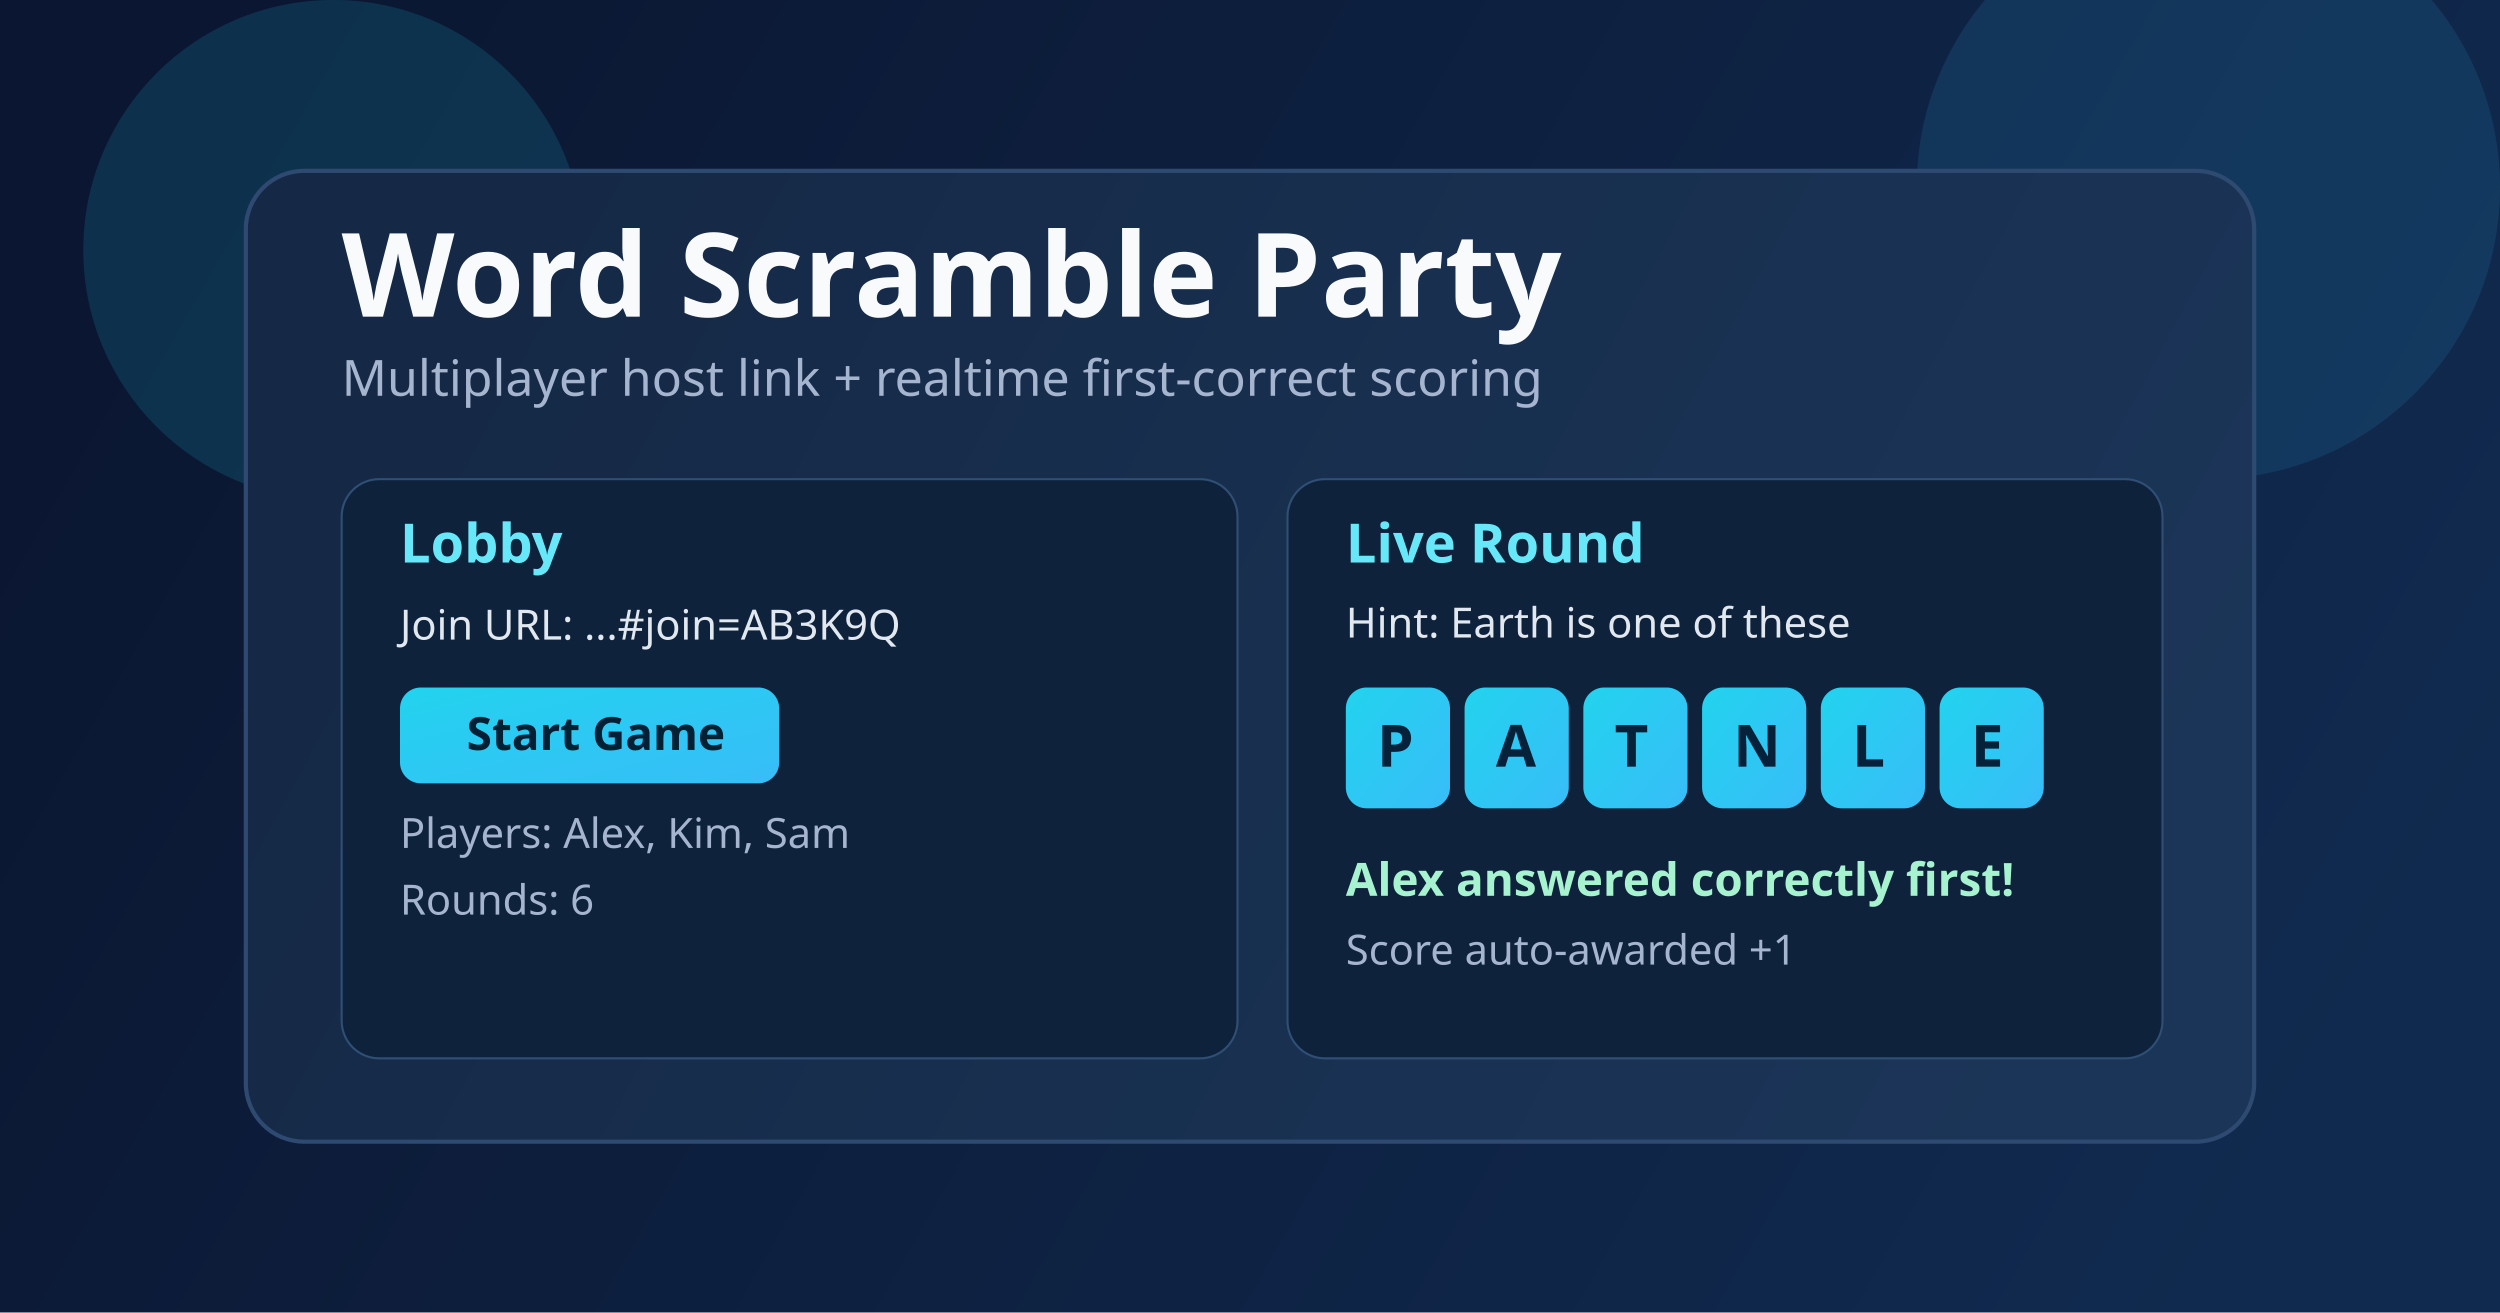
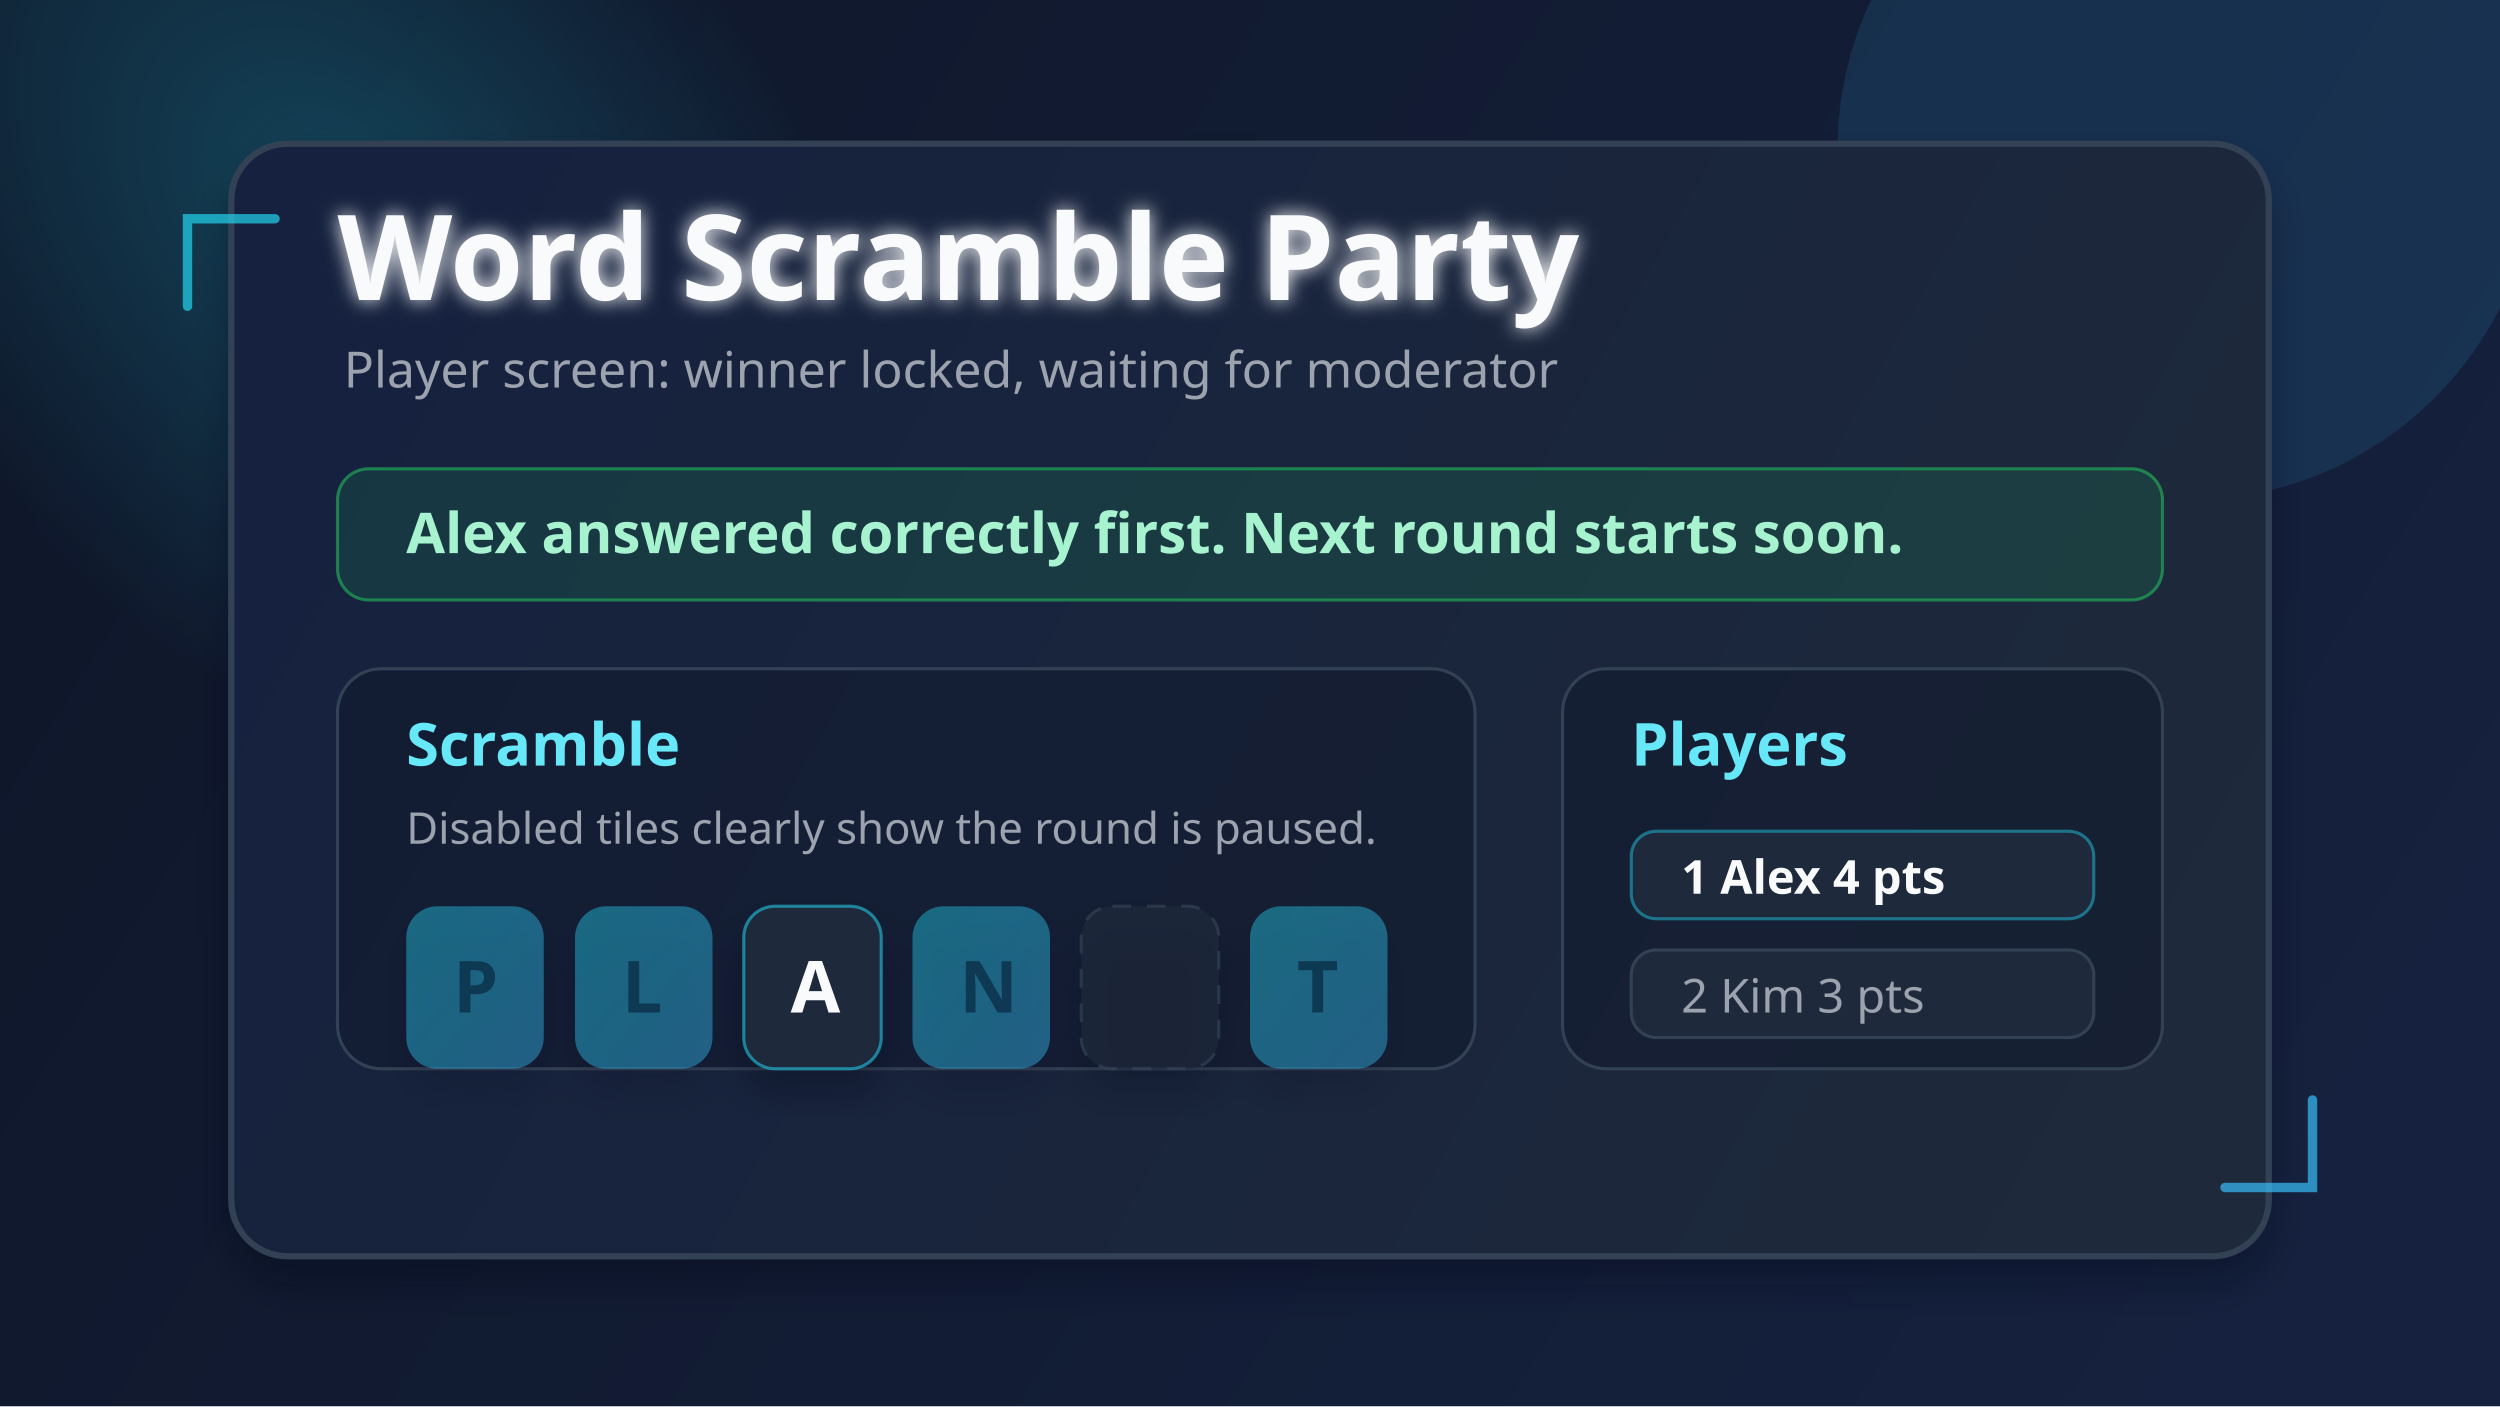
- <svg xmlns="http://www.w3.org/2000/svg" width="1200" height="630" viewBox="0 0 1200 630" fill="none" role="img" aria-label="Word Scramble Party multiplayer lobby and live round">
+ <svg xmlns="http://www.w3.org/2000/svg" viewBox="0 0 800 450" fill="none" role="img" aria-label="Word Scramble Party live player screen with responsive letter tiles">
  <defs>
-     <linearGradient id="bg" x1="120" y1="40" x2="1080" y2="590" gradientUnits="userSpaceOnUse">
-       <stop stop-color="#0B1732" />
-       <stop offset="1" stop-color="#102A4F" />
+     <linearGradient id="bg" x1="80" y1="24" x2="720" y2="426" gradientUnits="userSpaceOnUse">
+       <stop stop-color="#0f172a" />
+       <stop offset="1" stop-color="#15213e" />
    </linearGradient>
-     <linearGradient id="card" x1="240" y1="120" x2="980" y2="520" gradientUnits="userSpaceOnUse">
-       <stop stop-color="#152946" />
-       <stop offset="1" stop-color="#1B3558" />
+     <radialGradient id="cyanGlow" cx="0" cy="0" r="1" gradientUnits="userSpaceOnUse" gradientTransform="translate(110 70) rotate(48) scale(210 140)">
+       <stop stop-color="#22d3ee" stop-opacity="0.24" />
+       <stop offset="1" stop-color="#22d3ee" stop-opacity="0" />
+     </radialGradient>
+     <linearGradient id="card" x1="122" y1="78" x2="680" y2="388" gradientUnits="userSpaceOnUse">
+       <stop stop-color="#15213e" />
+       <stop offset="1" stop-color="#1e293b" />
    </linearGradient>
    <linearGradient id="accent" x1="0" y1="0" x2="1" y2="1">
-       <stop stop-color="#22D3EE" />
-       <stop offset="1" stop-color="#38BDF8" />
+       <stop stop-color="#22d3ee" />
+       <stop offset="1" stop-color="#38bdf8" />
    </linearGradient>
+     <filter id="softShadow" x="-20%" y="-20%" width="140%" height="150%" color-interpolation-filters="sRGB">
+       <feGaussianBlur in="SourceAlpha" stdDeviation="6" />
+       <feOffset dx="0" dy="8" result="offsetblur" />
+       <feFlood flood-color="#020617" flood-opacity="0.32" />
+       <feComposite in2="offsetblur" operator="in" />
+       <feMerge>
+         <feMergeNode />
+         <feMergeNode in="SourceGraphic" />
+       </feMerge>
+     </filter>
+     <filter id="titleGlow" x="-10%" y="-30%" width="120%" height="180%" color-interpolation-filters="sRGB">
+       <feGaussianBlur stdDeviation="3" result="blur" />
+       <feMerge>
+         <feMergeNode in="blur" />
+         <feMergeNode in="SourceGraphic" />
+       </feMerge>
+     </filter>
  </defs>
-   <rect width="1200" height="630" fill="url(#bg)" />
-   <circle cx="160" cy="120" r="120" fill="#22D3EE" fill-opacity="0.14" />
-   <circle cx="1060" cy="90" r="140" fill="#38BDF8" fill-opacity="0.12" />
-   <rect x="118" y="82" width="964" height="466" rx="28" fill="url(#card)" stroke="#2E4A70" stroke-width="2" />
-   <text x="164" y="152" fill="#F8FAFC" font-size="56" font-family="Trebuchet MS, Segoe UI, sans-serif" font-weight="700">Word Scramble Party</text>
-   <text x="164" y="190" fill="#A5B4CF" font-size="24" font-family="Trebuchet MS, Segoe UI, sans-serif">Multiplayer host link + realtime first-correct scoring</text>
-   <rect x="164" y="230" width="430" height="278" rx="18" fill="#0E223C" stroke="#2F4F75" />
-   <text x="192" y="270" fill="#67E8F9" font-size="26" font-family="Trebuchet MS, Segoe UI, sans-serif" font-weight="700">Lobby</text>
-   <text x="192" y="307" fill="#E2E8F0" font-size="20" font-family="Trebuchet MS, Segoe UI, sans-serif">Join URL: ...#join=AB3K9Q</text>
-   <rect x="192" y="330" width="182" height="46" rx="10" fill="url(#accent)" />
-   <text x="224" y="360" fill="#042035" font-size="22" font-family="Trebuchet MS, Segoe UI, sans-serif" font-weight="700">Start Game</text>
-   <text x="192" y="407" fill="#A5B4CF" font-size="20" font-family="Trebuchet MS, Segoe UI, sans-serif">Players: Alex, Kim, Sam</text>
-   <text x="192" y="439" fill="#A5B4CF" font-size="20" font-family="Trebuchet MS, Segoe UI, sans-serif">Rounds: 6</text>
-   <rect x="618" y="230" width="420" height="278" rx="18" fill="#0E223C" stroke="#2F4F75" />
-   <text x="646" y="270" fill="#67E8F9" font-size="26" font-family="Trebuchet MS, Segoe UI, sans-serif" font-weight="700">Live Round</text>
-   <text x="646" y="306" fill="#E2E8F0" font-size="20" font-family="Trebuchet MS, Segoe UI, sans-serif">Hint: Earth is one of these</text>
-   <rect x="646" y="330" width="50" height="58" rx="10" fill="url(#accent)" />
-   <rect x="703" y="330" width="50" height="58" rx="10" fill="url(#accent)" />
-   <rect x="760" y="330" width="50" height="58" rx="10" fill="url(#accent)" />
-   <rect x="817" y="330" width="50" height="58" rx="10" fill="url(#accent)" />
-   <rect x="874" y="330" width="50" height="58" rx="10" fill="url(#accent)" />
-   <rect x="931" y="330" width="50" height="58" rx="10" fill="url(#accent)" />
-   <text x="661" y="368" fill="#06223A" font-size="28" font-family="Trebuchet MS, Segoe UI, sans-serif" font-weight="700">P</text>
-   <text x="718" y="368" fill="#06223A" font-size="28" font-family="Trebuchet MS, Segoe UI, sans-serif" font-weight="700">A</text>
-   <text x="775" y="368" fill="#06223A" font-size="28" font-family="Trebuchet MS, Segoe UI, sans-serif" font-weight="700">T</text>
-   <text x="832" y="368" fill="#06223A" font-size="28" font-family="Trebuchet MS, Segoe UI, sans-serif" font-weight="700">N</text>
-   <text x="889" y="368" fill="#06223A" font-size="28" font-family="Trebuchet MS, Segoe UI, sans-serif" font-weight="700">L</text>
-   <text x="946" y="368" fill="#06223A" font-size="28" font-family="Trebuchet MS, Segoe UI, sans-serif" font-weight="700">E</text>
-   <text x="646" y="430" fill="#A7F3D0" font-size="22" font-family="Trebuchet MS, Segoe UI, sans-serif" font-weight="700">Alex answered correctly first!</text>
-   <text x="646" y="463" fill="#A5B4CF" font-size="20" font-family="Trebuchet MS, Segoe UI, sans-serif">Score auto-awarded +1</text>
+   <rect x="0" y="0" width="800" height="450" fill="url(#bg)" />
+   <rect x="0" y="0" width="800" height="450" fill="url(#cyanGlow)" />
+   <circle cx="700" cy="48" r="112" fill="#38bdf8" fill-opacity="0.12" />
+   <rect x="74" y="46" width="652" height="356" rx="18" fill="url(#card)" stroke="#334155" stroke-width="2" filter="url(#softShadow)" />
+   <text x="108" y="96" fill="#f9fafb" font-size="38" font-family="Trebuchet MS, Segoe UI, sans-serif" font-weight="800" filter="url(#titleGlow)">Word Scramble Party</text>
+   <text x="110" y="124" fill="#9ca3af" font-size="16" font-family="Trebuchet MS, Segoe UI, sans-serif">Player screen: winner locked, waiting for moderator</text>
+   <rect x="108" y="150" width="584" height="42" rx="10" fill="#22c55e" fill-opacity="0.14" stroke="#22c55e" stroke-opacity="0.55" />
+   <text x="130" y="177" fill="#a7f3d0" font-size="18" font-family="Trebuchet MS, Segoe UI, sans-serif" font-weight="700">Alex answered correctly first. Next round starts soon.</text>
+   <rect x="108" y="214" width="364" height="128" rx="14" fill="#0f172a" fill-opacity="0.48" stroke="#334155" />
+   <text x="130" y="245" fill="#67e8f9" font-size="19" font-family="Trebuchet MS, Segoe UI, sans-serif" font-weight="700">Scramble</text>
+   <text x="130" y="270" fill="#9ca3af" font-size="14" font-family="Trebuchet MS, Segoe UI, sans-serif">Disabled tiles clearly show the round is paused.</text>
+   <g filter="url(#softShadow)">
+     <rect x="130" y="290" width="44" height="52" rx="10" fill="url(#accent)" opacity="0.42" />
+     <rect x="184" y="290" width="44" height="52" rx="10" fill="url(#accent)" opacity="0.42" />
+     <rect x="238" y="290" width="44" height="52" rx="10" fill="#1e293b" stroke="#22d3ee" stroke-opacity="0.55" />
+     <rect x="292" y="290" width="44" height="52" rx="10" fill="url(#accent)" opacity="0.42" />
+     <rect x="346" y="290" width="44" height="52" rx="10" fill="#1e293b" stroke="#334155" stroke-dasharray="6 5" opacity="0.72" />
+     <rect x="400" y="290" width="44" height="52" rx="10" fill="url(#accent)" opacity="0.42" />
+   </g>
+   <text x="145" y="324" fill="#06223a" font-size="23" font-family="Trebuchet MS, Segoe UI, sans-serif" font-weight="800" opacity="0.65">P</text>
+   <text x="199" y="324" fill="#06223a" font-size="23" font-family="Trebuchet MS, Segoe UI, sans-serif" font-weight="800" opacity="0.65">L</text>
+   <text x="253" y="324" fill="#f9fafb" font-size="23" font-family="Trebuchet MS, Segoe UI, sans-serif" font-weight="800">A</text>
+   <text x="307" y="324" fill="#06223a" font-size="23" font-family="Trebuchet MS, Segoe UI, sans-serif" font-weight="800" opacity="0.65">N</text>
+   <text x="415" y="324" fill="#06223a" font-size="23" font-family="Trebuchet MS, Segoe UI, sans-serif" font-weight="800" opacity="0.65">T</text>
+   <rect x="500" y="214" width="192" height="128" rx="14" fill="#0f172a" fill-opacity="0.48" stroke="#334155" />
+   <text x="522" y="245" fill="#67e8f9" font-size="19" font-family="Trebuchet MS, Segoe UI, sans-serif" font-weight="700">Players</text>
+   <rect x="522" y="266" width="148" height="28" rx="8" fill="#1e293b" stroke="#22d3ee" stroke-opacity="0.45" />
+   <text x="538" y="286" fill="#f9fafb" font-size="15" font-family="Trebuchet MS, Segoe UI, sans-serif" font-weight="700">1 Alex  4 pts</text>
+   <rect x="522" y="304" width="148" height="28" rx="8" fill="#1e293b" stroke="#334155" />
+   <text x="538" y="324" fill="#9ca3af" font-size="15" font-family="Trebuchet MS, Segoe UI, sans-serif">2 Kim  3 pts</text>
+   <path d="M88 70H60V98" stroke="#22d3ee" stroke-width="3" stroke-linecap="round" opacity="0.7" />
+   <path d="M712 380H740V352" stroke="#38bdf8" stroke-width="3" stroke-linecap="round" opacity="0.7" />
</svg>
